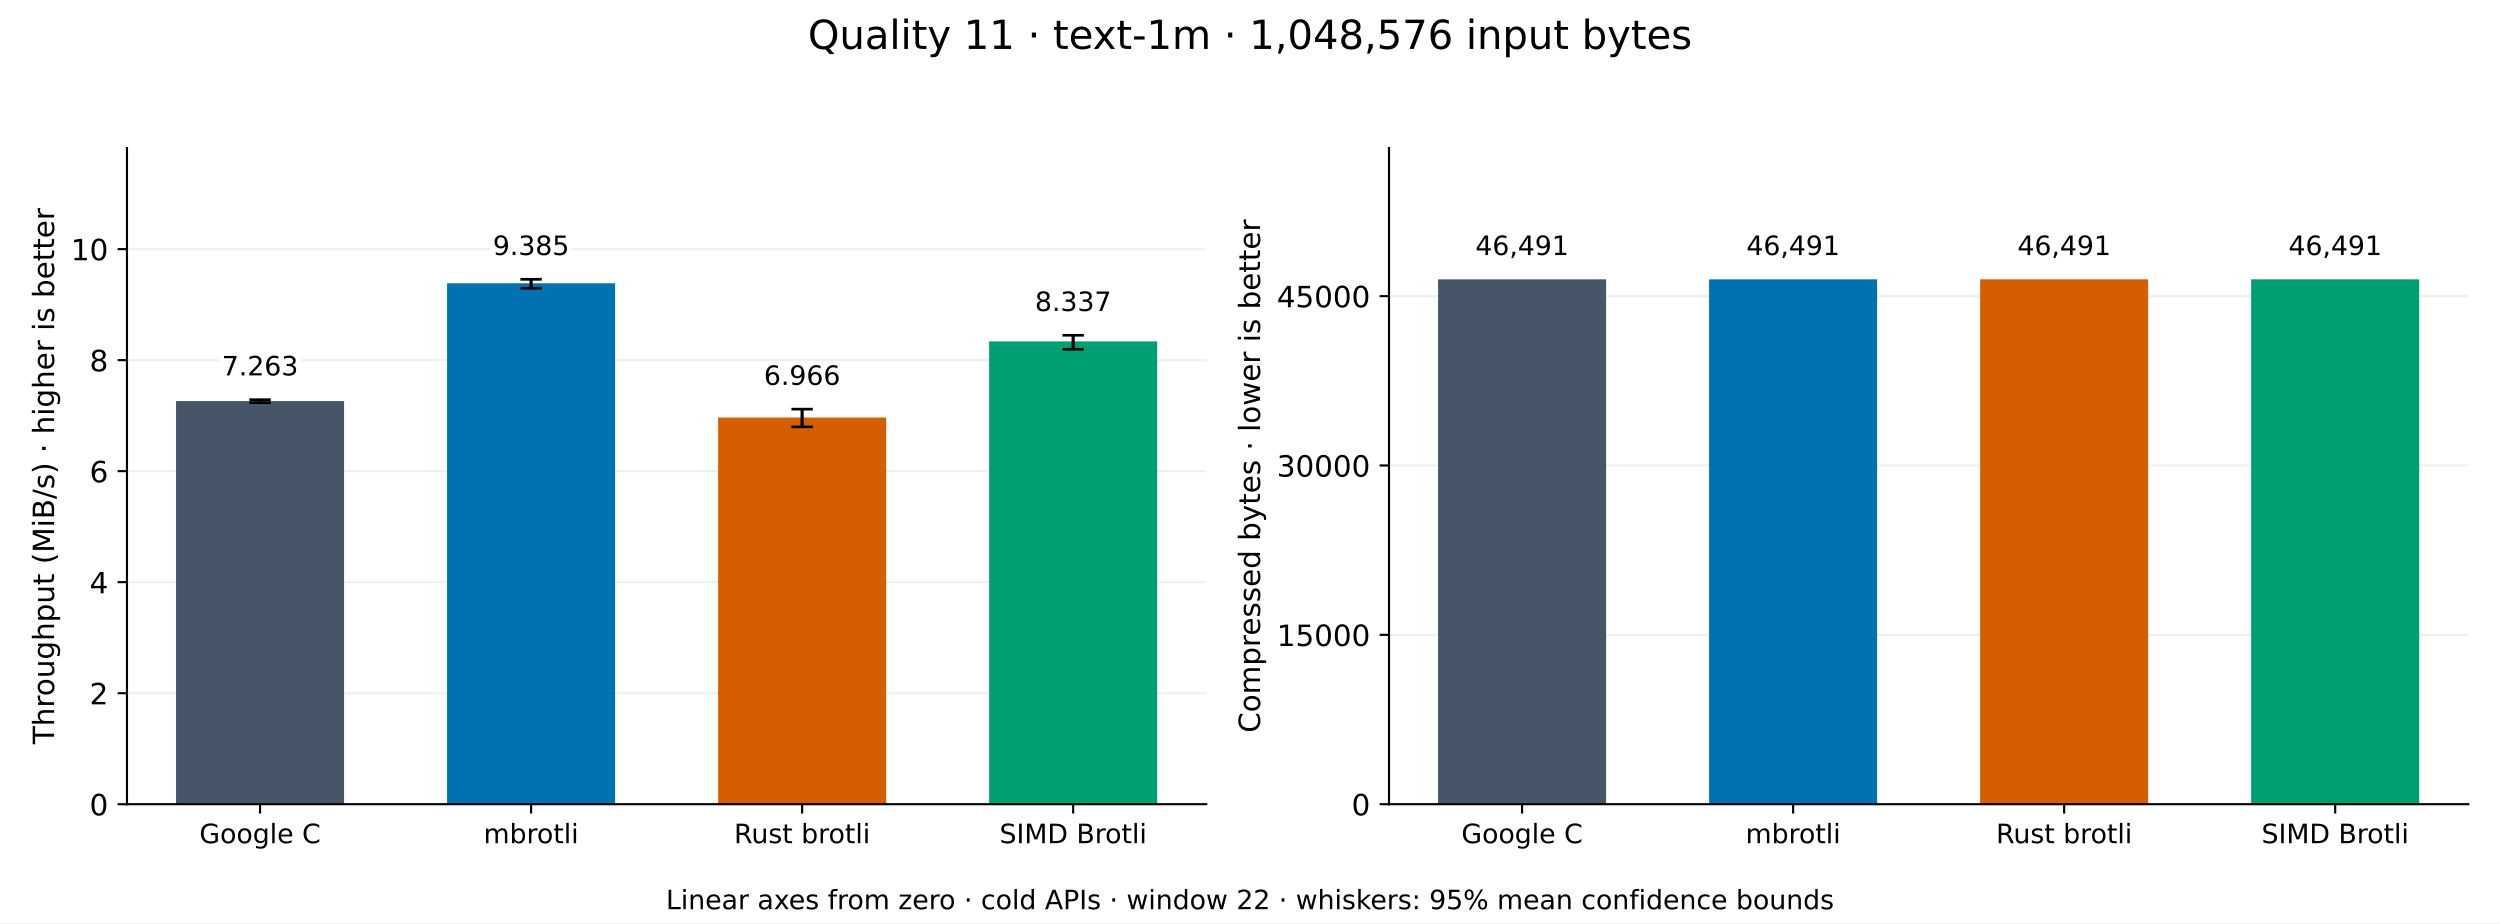
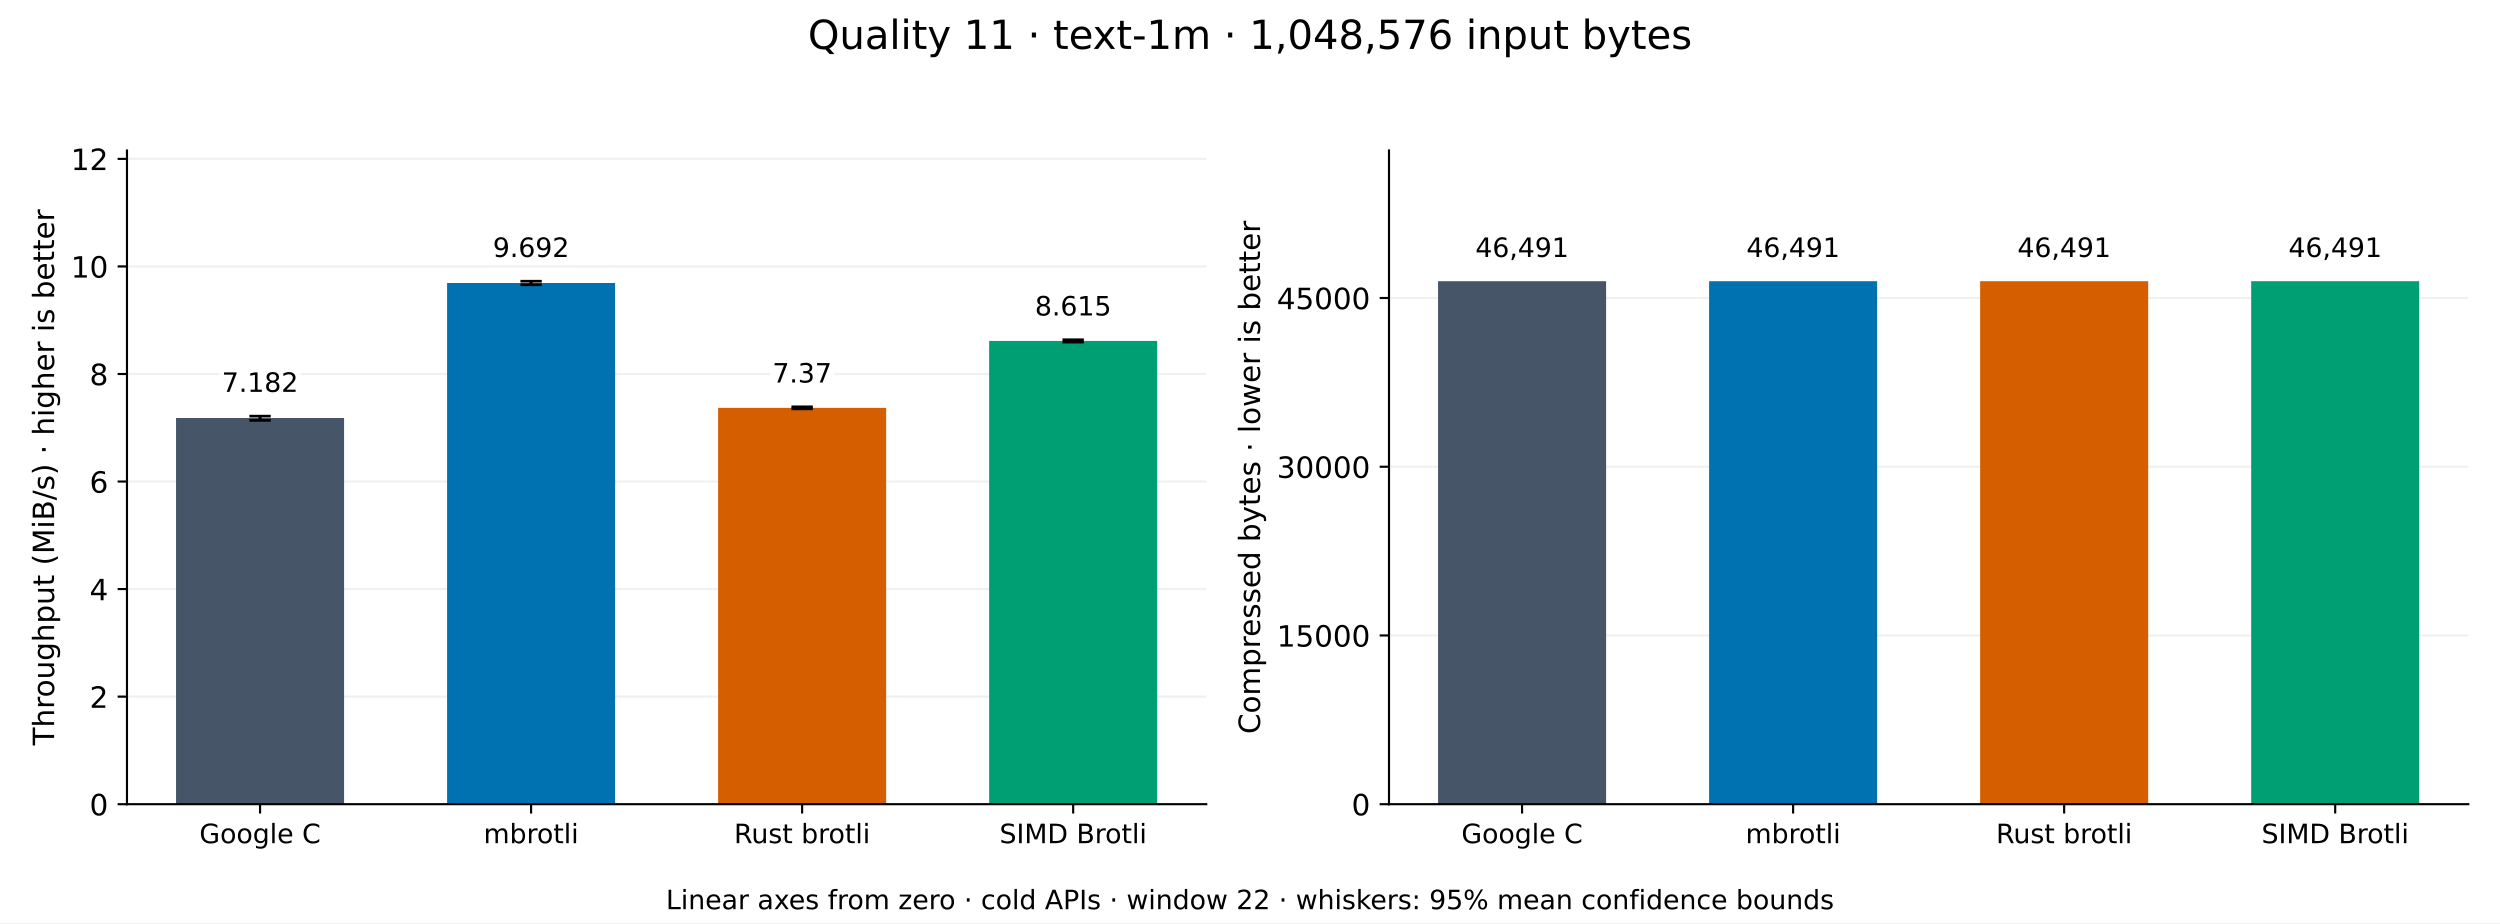
<svg xmlns="http://www.w3.org/2000/svg" xmlns:xlink="http://www.w3.org/1999/xlink" width="936pt" height="345.6pt" viewBox="0 0 936 345.6" version="1.1">
  <defs>
    <style type="text/css">*{stroke-linejoin: round; stroke-linecap: butt}</style>
  </defs>
  <g id="figure_1">
    <g id="patch_1">
      <path d="M 0 345.6 L 936 345.6 L 936 0 L 0 0 z " style="fill: #ffffff" />
    </g>
    <g id="axes_1">
      <g id="patch_2">
-         <path d="M 47.54 301.088 L 451.62 301.088 L 451.62 55.44 L 47.54 55.44 z " style="fill: #ffffff" />
+         <path d="M 47.54 301.088 L 451.62 301.088 L 451.62 56.345 L 47.54 56.345 z " style="fill: #ffffff" />
      </g>
      <g id="matplotlib.axis_1">
        <g id="xtick_1">
          <g id="line2d_1">
            <defs>
              <path id="m3d63aaa0ea" d="M 0 0 L 0 3.5 " style="stroke: #000000; stroke-width: 0.8" />
            </defs>
            <g>
              <use xlink:href="#m3d63aaa0ea" x="97.365" y="301.088" style="stroke: #000000; stroke-width: 0.8" />
            </g>
          </g>
          <g id="text_1">
            <text style="font-size: 10px; font-family: 'DejaVu Sans', 'Bitstream Vera Sans', 'Computer Modern Sans Serif', 'Lucida Grande', 'Verdana', 'Geneva', 'Lucid', 'Arial', 'Helvetica', 'Avant Garde', sans-serif; text-anchor: middle" x="97.365" y="315.686" transform="rotate(-0 97.36503 315.6864)">Google C</text>
          </g>
        </g>
        <g id="xtick_2">
          <g id="line2d_2">
            <g>
              <use xlink:href="#m3d63aaa0ea" x="198.842" y="301.088" style="stroke: #000000; stroke-width: 0.8" />
            </g>
          </g>
          <g id="text_2">
            <text style="font-size: 10px; font-family: 'DejaVu Sans', 'Bitstream Vera Sans', 'Computer Modern Sans Serif', 'Lucida Grande', 'Verdana', 'Geneva', 'Lucid', 'Arial', 'Helvetica', 'Avant Garde', sans-serif; text-anchor: middle" x="198.842" y="315.686" transform="rotate(-0 198.8417 315.6864)">mbrotli</text>
          </g>
        </g>
        <g id="xtick_3">
          <g id="line2d_3">
            <g>
              <use xlink:href="#m3d63aaa0ea" x="300.318" y="301.088" style="stroke: #000000; stroke-width: 0.8" />
            </g>
          </g>
          <g id="text_3">
            <text style="font-size: 10px; font-family: 'DejaVu Sans', 'Bitstream Vera Sans', 'Computer Modern Sans Serif', 'Lucida Grande', 'Verdana', 'Geneva', 'Lucid', 'Arial', 'Helvetica', 'Avant Garde', sans-serif; text-anchor: middle" x="300.318" y="315.686" transform="rotate(-0 300.3183 315.6864)">Rust brotli</text>
          </g>
        </g>
        <g id="xtick_4">
          <g id="line2d_4">
            <g>
              <use xlink:href="#m3d63aaa0ea" x="401.795" y="301.088" style="stroke: #000000; stroke-width: 0.8" />
            </g>
          </g>
          <g id="text_4">
            <text style="font-size: 10px; font-family: 'DejaVu Sans', 'Bitstream Vera Sans', 'Computer Modern Sans Serif', 'Lucida Grande', 'Verdana', 'Geneva', 'Lucid', 'Arial', 'Helvetica', 'Avant Garde', sans-serif; text-anchor: middle" x="401.795" y="315.686" transform="rotate(-0 401.795 315.6864)">SIMD Brotli</text>
          </g>
        </g>
      </g>
      <g id="matplotlib.axis_2">
        <g id="ytick_1">
          <g id="line2d_5">
-             <path d="M 47.54 301.088 L 451.62 301.088 " clip-path="url(#pf0a0c54159)" style="fill: none; stroke: #b0b0b0; stroke-opacity: 0.18; stroke-width: 0.8; stroke-linecap: square" />
+             <path d="M 47.54 301.088 L 451.62 301.088 " clip-path="url(#p3675e97974)" style="fill: none; stroke: #b0b0b0; stroke-opacity: 0.18; stroke-width: 0.8; stroke-linecap: square" />
          </g>
          <g id="line2d_6">
            <defs>
              <path id="mb6c034703b" d="M 0 0 L -3.5 0 " style="stroke: #000000; stroke-width: 0.8" />
            </defs>
            <g>
              <use xlink:href="#mb6c034703b" x="47.54" y="301.088" style="stroke: #000000; stroke-width: 0.8" />
            </g>
          </g>
          <g id="text_5">
            <text style="font-size: 11px; font-family: 'DejaVu Sans', 'Bitstream Vera Sans', 'Computer Modern Sans Serif', 'Lucida Grande', 'Verdana', 'Geneva', 'Lucid', 'Arial', 'Helvetica', 'Avant Garde', sans-serif; text-anchor: end" x="40.54" y="305.267" transform="rotate(-0 40.54 305.2671)">0</text>
          </g>
        </g>
        <g id="ytick_2">
          <g id="line2d_7">
-             <path d="M 47.54 259.524 L 451.62 259.524 " clip-path="url(#pf0a0c54159)" style="fill: none; stroke: #b0b0b0; stroke-opacity: 0.18; stroke-width: 0.8; stroke-linecap: square" />
+             <path d="M 47.54 260.821 L 451.62 260.821 " clip-path="url(#p3675e97974)" style="fill: none; stroke: #b0b0b0; stroke-opacity: 0.18; stroke-width: 0.8; stroke-linecap: square" />
          </g>
          <g id="line2d_8">
            <g>
-               <use xlink:href="#mb6c034703b" x="47.54" y="259.524" style="stroke: #000000; stroke-width: 0.8" />
+               <use xlink:href="#mb6c034703b" x="47.54" y="260.821" style="stroke: #000000; stroke-width: 0.8" />
            </g>
          </g>
          <g id="text_6">
-             <text style="font-size: 11px; font-family: 'DejaVu Sans', 'Bitstream Vera Sans', 'Computer Modern Sans Serif', 'Lucida Grande', 'Verdana', 'Geneva', 'Lucid', 'Arial', 'Helvetica', 'Avant Garde', sans-serif; text-anchor: end" x="40.54" y="263.703" transform="rotate(-0 40.54 263.7034)">2</text>
+             <text style="font-size: 11px; font-family: 'DejaVu Sans', 'Bitstream Vera Sans', 'Computer Modern Sans Serif', 'Lucida Grande', 'Verdana', 'Geneva', 'Lucid', 'Arial', 'Helvetica', 'Avant Garde', sans-serif; text-anchor: end" x="40.54" y="265" transform="rotate(-0 40.54 265.0001)">2</text>
          </g>
        </g>
        <g id="ytick_3">
          <g id="line2d_9">
-             <path d="M 47.54 217.961 L 451.62 217.961 " clip-path="url(#pf0a0c54159)" style="fill: none; stroke: #b0b0b0; stroke-opacity: 0.18; stroke-width: 0.8; stroke-linecap: square" />
+             <path d="M 47.54 220.554 L 451.62 220.554 " clip-path="url(#p3675e97974)" style="fill: none; stroke: #b0b0b0; stroke-opacity: 0.18; stroke-width: 0.8; stroke-linecap: square" />
          </g>
          <g id="line2d_10">
            <g>
-               <use xlink:href="#mb6c034703b" x="47.54" y="217.961" style="stroke: #000000; stroke-width: 0.8" />
+               <use xlink:href="#mb6c034703b" x="47.54" y="220.554" style="stroke: #000000; stroke-width: 0.8" />
            </g>
          </g>
          <g id="text_7">
-             <text style="font-size: 11px; font-family: 'DejaVu Sans', 'Bitstream Vera Sans', 'Computer Modern Sans Serif', 'Lucida Grande', 'Verdana', 'Geneva', 'Lucid', 'Arial', 'Helvetica', 'Avant Garde', sans-serif; text-anchor: end" x="40.54" y="222.14" transform="rotate(-0 40.54 222.1397)">4</text>
+             <text style="font-size: 11px; font-family: 'DejaVu Sans', 'Bitstream Vera Sans', 'Computer Modern Sans Serif', 'Lucida Grande', 'Verdana', 'Geneva', 'Lucid', 'Arial', 'Helvetica', 'Avant Garde', sans-serif; text-anchor: end" x="40.54" y="224.733" transform="rotate(-0 40.54 224.7331)">4</text>
          </g>
        </g>
        <g id="ytick_4">
          <g id="line2d_11">
-             <path d="M 47.54 176.397 L 451.62 176.397 " clip-path="url(#pf0a0c54159)" style="fill: none; stroke: #b0b0b0; stroke-opacity: 0.18; stroke-width: 0.8; stroke-linecap: square" />
+             <path d="M 47.54 180.287 L 451.62 180.287 " clip-path="url(#p3675e97974)" style="fill: none; stroke: #b0b0b0; stroke-opacity: 0.18; stroke-width: 0.8; stroke-linecap: square" />
          </g>
          <g id="line2d_12">
            <g>
-               <use xlink:href="#mb6c034703b" x="47.54" y="176.397" style="stroke: #000000; stroke-width: 0.8" />
+               <use xlink:href="#mb6c034703b" x="47.54" y="180.287" style="stroke: #000000; stroke-width: 0.8" />
            </g>
          </g>
          <g id="text_8">
-             <text style="font-size: 11px; font-family: 'DejaVu Sans', 'Bitstream Vera Sans', 'Computer Modern Sans Serif', 'Lucida Grande', 'Verdana', 'Geneva', 'Lucid', 'Arial', 'Helvetica', 'Avant Garde', sans-serif; text-anchor: end" x="40.54" y="180.576" transform="rotate(-0 40.54 180.576)">6</text>
+             <text style="font-size: 11px; font-family: 'DejaVu Sans', 'Bitstream Vera Sans', 'Computer Modern Sans Serif', 'Lucida Grande', 'Verdana', 'Geneva', 'Lucid', 'Arial', 'Helvetica', 'Avant Garde', sans-serif; text-anchor: end" x="40.54" y="184.466" transform="rotate(-0 40.54 184.466)">6</text>
          </g>
        </g>
        <g id="ytick_5">
          <g id="line2d_13">
-             <path d="M 47.54 134.833 L 451.62 134.833 " clip-path="url(#pf0a0c54159)" style="fill: none; stroke: #b0b0b0; stroke-opacity: 0.18; stroke-width: 0.8; stroke-linecap: square" />
+             <path d="M 47.54 140.02 L 451.62 140.02 " clip-path="url(#p3675e97974)" style="fill: none; stroke: #b0b0b0; stroke-opacity: 0.18; stroke-width: 0.8; stroke-linecap: square" />
          </g>
          <g id="line2d_14">
            <g>
-               <use xlink:href="#mb6c034703b" x="47.54" y="134.833" style="stroke: #000000; stroke-width: 0.8" />
+               <use xlink:href="#mb6c034703b" x="47.54" y="140.02" style="stroke: #000000; stroke-width: 0.8" />
            </g>
          </g>
          <g id="text_9">
-             <text style="font-size: 11px; font-family: 'DejaVu Sans', 'Bitstream Vera Sans', 'Computer Modern Sans Serif', 'Lucida Grande', 'Verdana', 'Geneva', 'Lucid', 'Arial', 'Helvetica', 'Avant Garde', sans-serif; text-anchor: end" x="40.54" y="139.012" transform="rotate(-0 40.54 139.0122)">8</text>
+             <text style="font-size: 11px; font-family: 'DejaVu Sans', 'Bitstream Vera Sans', 'Computer Modern Sans Serif', 'Lucida Grande', 'Verdana', 'Geneva', 'Lucid', 'Arial', 'Helvetica', 'Avant Garde', sans-serif; text-anchor: end" x="40.54" y="144.199" transform="rotate(-0 40.54 144.199)">8</text>
          </g>
        </g>
        <g id="ytick_6">
          <g id="line2d_15">
-             <path d="M 47.54 93.269 L 451.62 93.269 " clip-path="url(#pf0a0c54159)" style="fill: none; stroke: #b0b0b0; stroke-opacity: 0.18; stroke-width: 0.8; stroke-linecap: square" />
+             <path d="M 47.54 99.753 L 451.62 99.753 " clip-path="url(#p3675e97974)" style="fill: none; stroke: #b0b0b0; stroke-opacity: 0.18; stroke-width: 0.8; stroke-linecap: square" />
          </g>
          <g id="line2d_16">
            <g>
-               <use xlink:href="#mb6c034703b" x="47.54" y="93.269" style="stroke: #000000; stroke-width: 0.8" />
+               <use xlink:href="#mb6c034703b" x="47.54" y="99.753" style="stroke: #000000; stroke-width: 0.8" />
            </g>
          </g>
          <g id="text_10">
-             <text style="font-size: 11px; font-family: 'DejaVu Sans', 'Bitstream Vera Sans', 'Computer Modern Sans Serif', 'Lucida Grande', 'Verdana', 'Geneva', 'Lucid', 'Arial', 'Helvetica', 'Avant Garde', sans-serif; text-anchor: end" x="40.54" y="97.449" transform="rotate(-0 40.54 97.44852)">10</text>
-           </g>
-         </g>
-         <g id="text_11">
-           <text style="font-size: 11px; font-family: 'DejaVu Sans', 'Bitstream Vera Sans', 'Computer Modern Sans Serif', 'Lucida Grande', 'Verdana', 'Geneva', 'Lucid', 'Arial', 'Helvetica', 'Avant Garde', sans-serif; text-anchor: middle" x="20.255" y="178.264" transform="rotate(-90 20.25484 178.264)">Throughput (MiB/s) · higher is better</text>
+             <text style="font-size: 11px; font-family: 'DejaVu Sans', 'Bitstream Vera Sans', 'Computer Modern Sans Serif', 'Lucida Grande', 'Verdana', 'Geneva', 'Lucid', 'Arial', 'Helvetica', 'Avant Garde', sans-serif; text-anchor: end" x="40.54" y="103.932" transform="rotate(-0 40.54 103.9319)">10</text>
+           </g>
+         </g>
+         <g id="ytick_7">
+           <g id="line2d_17">
+             <path d="M 47.54 59.486 L 451.62 59.486 " clip-path="url(#p3675e97974)" style="fill: none; stroke: #b0b0b0; stroke-opacity: 0.18; stroke-width: 0.8; stroke-linecap: square" />
+           </g>
+           <g id="line2d_18">
+             <g>
+               <use xlink:href="#mb6c034703b" x="47.54" y="59.486" style="stroke: #000000; stroke-width: 0.8" />
+             </g>
+           </g>
+           <g id="text_11">
+             <text style="font-size: 11px; font-family: 'DejaVu Sans', 'Bitstream Vera Sans', 'Computer Modern Sans Serif', 'Lucida Grande', 'Verdana', 'Geneva', 'Lucid', 'Arial', 'Helvetica', 'Avant Garde', sans-serif; text-anchor: end" x="40.54" y="63.665" transform="rotate(-0 40.54 63.6649)">12</text>
+           </g>
+         </g>
+         <g id="text_12">
+           <text style="font-size: 11px; font-family: 'DejaVu Sans', 'Bitstream Vera Sans', 'Computer Modern Sans Serif', 'Lucida Grande', 'Verdana', 'Geneva', 'Lucid', 'Arial', 'Helvetica', 'Avant Garde', sans-serif; text-anchor: middle" x="20.255" y="178.716" transform="rotate(-90 20.25484 178.7164)">Throughput (MiB/s) · higher is better</text>
        </g>
      </g>
      <g id="patch_3">
-         <path d="M 65.907 301.088 L 128.823 301.088 L 128.823 150.15 L 65.907 150.15 z " clip-path="url(#pf0a0c54159)" style="fill: #475569" />
+         <path d="M 65.907 301.088 L 128.823 301.088 L 128.823 156.497 L 65.907 156.497 z " clip-path="url(#p3675e97974)" style="fill: #475569" />
      </g>
      <g id="patch_4">
-         <path d="M 167.384 301.088 L 230.299 301.088 L 230.299 106.049 L 167.384 106.049 z " clip-path="url(#pf0a0c54159)" style="fill: #0072b2" />
+         <path d="M 167.384 301.088 L 230.299 301.088 L 230.299 105.945 L 167.384 105.945 z " clip-path="url(#p3675e97974)" style="fill: #0072b2" />
      </g>
      <g id="patch_5">
-         <path d="M 268.861 301.088 L 331.776 301.088 L 331.776 156.324 L 268.861 156.324 z " clip-path="url(#pf0a0c54159)" style="fill: #d55e00" />
+         <path d="M 268.861 301.088 L 331.776 301.088 L 331.776 152.705 L 268.861 152.705 z " clip-path="url(#p3675e97974)" style="fill: #d55e00" />
      </g>
      <g id="patch_6">
-         <path d="M 370.337 301.088 L 433.253 301.088 L 433.253 127.83 L 370.337 127.83 z " clip-path="url(#pf0a0c54159)" style="fill: #009e73" />
+         <path d="M 370.337 301.088 L 433.253 301.088 L 433.253 127.634 L 370.337 127.634 z " clip-path="url(#p3675e97974)" style="fill: #009e73" />
      </g>
      <g id="LineCollection_1">
-         <path d="M 97.365 150.786 L 97.365 149.629 " clip-path="url(#pf0a0c54159)" style="fill: none; stroke: #000000; stroke-width: 1.2" />
-         <path d="M 198.842 107.927 L 198.842 104.57 " clip-path="url(#pf0a0c54159)" style="fill: none; stroke: #000000; stroke-width: 1.2" />
-         <path d="M 300.318 159.829 L 300.318 153.186 " clip-path="url(#pf0a0c54159)" style="fill: none; stroke: #000000; stroke-width: 1.2" />
-         <path d="M 401.795 130.765 L 401.795 125.529 " clip-path="url(#pf0a0c54159)" style="fill: none; stroke: #000000; stroke-width: 1.2" />
-       </g>
-       <g id="line2d_17">
+         <path d="M 97.365 157.391 L 97.365 155.803 " clip-path="url(#p3675e97974)" style="fill: none; stroke: #000000; stroke-width: 1.2" />
+         <path d="M 198.842 106.635 L 198.842 105.293 " clip-path="url(#p3675e97974)" style="fill: none; stroke: #000000; stroke-width: 1.2" />
+         <path d="M 300.318 153.082 L 300.318 152.311 " clip-path="url(#p3675e97974)" style="fill: none; stroke: #000000; stroke-width: 1.2" />
+         <path d="M 401.795 128.091 L 401.795 127.201 " clip-path="url(#p3675e97974)" style="fill: none; stroke: #000000; stroke-width: 1.2" />
+       </g>
+       <g id="line2d_19">
        <defs>
          <path id="ma4d3aa00d3" d="M 4 0 L -4 -0 " style="stroke: #000000" />
        </defs>
-         <g clip-path="url(#pf0a0c54159)">
-           <use xlink:href="#ma4d3aa00d3" x="97.365" y="150.786" style="fill: #1f77b4; stroke: #000000" />
-           <use xlink:href="#ma4d3aa00d3" x="198.842" y="107.927" style="fill: #1f77b4; stroke: #000000" />
-           <use xlink:href="#ma4d3aa00d3" x="300.318" y="159.829" style="fill: #1f77b4; stroke: #000000" />
-           <use xlink:href="#ma4d3aa00d3" x="401.795" y="130.765" style="fill: #1f77b4; stroke: #000000" />
-         </g>
-       </g>
-       <g id="line2d_18">
-         <g clip-path="url(#pf0a0c54159)">
-           <use xlink:href="#ma4d3aa00d3" x="97.365" y="149.629" style="fill: #1f77b4; stroke: #000000" />
-           <use xlink:href="#ma4d3aa00d3" x="198.842" y="104.57" style="fill: #1f77b4; stroke: #000000" />
-           <use xlink:href="#ma4d3aa00d3" x="300.318" y="153.186" style="fill: #1f77b4; stroke: #000000" />
-           <use xlink:href="#ma4d3aa00d3" x="401.795" y="125.529" style="fill: #1f77b4; stroke: #000000" />
+         <g clip-path="url(#p3675e97974)">
+           <use xlink:href="#ma4d3aa00d3" x="97.365" y="157.391" style="fill: #1f77b4; stroke: #000000" />
+           <use xlink:href="#ma4d3aa00d3" x="198.842" y="106.635" style="fill: #1f77b4; stroke: #000000" />
+           <use xlink:href="#ma4d3aa00d3" x="300.318" y="153.082" style="fill: #1f77b4; stroke: #000000" />
+           <use xlink:href="#ma4d3aa00d3" x="401.795" y="128.091" style="fill: #1f77b4; stroke: #000000" />
+         </g>
+       </g>
+       <g id="line2d_20">
+         <g clip-path="url(#p3675e97974)">
+           <use xlink:href="#ma4d3aa00d3" x="97.365" y="155.803" style="fill: #1f77b4; stroke: #000000" />
+           <use xlink:href="#ma4d3aa00d3" x="198.842" y="105.293" style="fill: #1f77b4; stroke: #000000" />
+           <use xlink:href="#ma4d3aa00d3" x="300.318" y="152.311" style="fill: #1f77b4; stroke: #000000" />
+           <use xlink:href="#ma4d3aa00d3" x="401.795" y="127.201" style="fill: #1f77b4; stroke: #000000" />
        </g>
      </g>
      <g id="patch_7">
-         <path d="M 47.54 301.088 L 47.54 55.44 " style="fill: none; stroke: #000000; stroke-width: 0.8; stroke-linejoin: miter; stroke-linecap: square" />
+         <path d="M 47.54 301.088 L 47.54 56.345 " style="fill: none; stroke: #000000; stroke-width: 0.8; stroke-linejoin: miter; stroke-linecap: square" />
      </g>
      <g id="patch_8">
        <path d="M 47.54 301.088 L 451.62 301.088 " style="fill: none; stroke: #000000; stroke-width: 0.8; stroke-linejoin: miter; stroke-linecap: square" />
      </g>
-       <g id="text_12">
+       <g id="text_13">
        <g id="patch_9">
-           <path d="M 82.051 143.629 L 112.679 143.629 L 112.679 131.951 L 82.051 131.951 z " style="fill: #ffffff; opacity: 0.9" />
-         </g>
-         <text style="font-size: 10px; font-family: 'DejaVu Sans', 'Bitstream Vera Sans', 'Computer Modern Sans Serif', 'Lucida Grande', 'Verdana', 'Geneva', 'Lucid', 'Arial', 'Helvetica', 'Avant Garde', sans-serif; text-anchor: middle" x="97.365" y="140.55" transform="rotate(-0 97.36503 140.5496)">7.263</text>
-       </g>
-       <g id="text_13">
+           <path d="M 82.051 149.803 L 112.679 149.803 L 112.679 138.124 L 82.051 138.124 z " style="fill: #ffffff; opacity: 0.9" />
+         </g>
+         <text style="font-size: 10px; font-family: 'DejaVu Sans', 'Bitstream Vera Sans', 'Computer Modern Sans Serif', 'Lucida Grande', 'Verdana', 'Geneva', 'Lucid', 'Arial', 'Helvetica', 'Avant Garde', sans-serif; text-anchor: middle" x="97.365" y="146.723" transform="rotate(-0 97.36503 146.7228)">7.182</text>
+       </g>
+       <g id="text_14">
        <g id="patch_10">
-           <path d="M 183.528 98.57 L 214.156 98.57 L 214.156 86.891 L 183.528 86.891 z " style="fill: #ffffff; opacity: 0.9" />
-         </g>
-         <text style="font-size: 10px; font-family: 'DejaVu Sans', 'Bitstream Vera Sans', 'Computer Modern Sans Serif', 'Lucida Grande', 'Verdana', 'Geneva', 'Lucid', 'Arial', 'Helvetica', 'Avant Garde', sans-serif; text-anchor: middle" x="198.842" y="95.49" transform="rotate(-0 198.8417 95.48991)">9.385</text>
-       </g>
-       <g id="text_14">
+           <path d="M 183.528 99.293 L 214.156 99.293 L 214.156 87.615 L 183.528 87.615 z " style="fill: #ffffff; opacity: 0.9" />
+         </g>
+         <text style="font-size: 10px; font-family: 'DejaVu Sans', 'Bitstream Vera Sans', 'Computer Modern Sans Serif', 'Lucida Grande', 'Verdana', 'Geneva', 'Lucid', 'Arial', 'Helvetica', 'Avant Garde', sans-serif; text-anchor: middle" x="198.842" y="96.214" transform="rotate(-0 198.8417 96.21377)">9.692</text>
+       </g>
+       <g id="text_15">
        <g id="patch_11">
-           <path d="M 285.004 147.186 L 315.632 147.186 L 315.632 135.508 L 285.004 135.508 z " style="fill: #ffffff; opacity: 0.9" />
-         </g>
-         <text style="font-size: 10px; font-family: 'DejaVu Sans', 'Bitstream Vera Sans', 'Computer Modern Sans Serif', 'Lucida Grande', 'Verdana', 'Geneva', 'Lucid', 'Arial', 'Helvetica', 'Avant Garde', sans-serif; text-anchor: middle" x="300.318" y="144.106" transform="rotate(-0 300.3183 144.106)">6.966</text>
-       </g>
-       <g id="text_15">
+           <path d="M 288.186 146.311 L 312.451 146.311 L 312.451 134.633 L 288.186 134.633 z " style="fill: #ffffff; opacity: 0.9" />
+         </g>
+         <text style="font-size: 10px; font-family: 'DejaVu Sans', 'Bitstream Vera Sans', 'Computer Modern Sans Serif', 'Lucida Grande', 'Verdana', 'Geneva', 'Lucid', 'Arial', 'Helvetica', 'Avant Garde', sans-serif; text-anchor: middle" x="300.318" y="143.231" transform="rotate(-0 300.3183 143.231)">7.37</text>
+       </g>
+       <g id="text_16">
        <g id="patch_12">
-           <path d="M 386.481 119.529 L 417.109 119.529 L 417.109 107.851 L 386.481 107.851 z " style="fill: #ffffff; opacity: 0.9" />
-         </g>
-         <text style="font-size: 10px; font-family: 'DejaVu Sans', 'Bitstream Vera Sans', 'Computer Modern Sans Serif', 'Lucida Grande', 'Verdana', 'Geneva', 'Lucid', 'Arial', 'Helvetica', 'Avant Garde', sans-serif; text-anchor: middle" x="401.795" y="116.449" transform="rotate(-0 401.795 116.4492)">8.337</text>
+           <path d="M 386.481 121.201 L 417.109 121.201 L 417.109 109.523 L 386.481 109.523 z " style="fill: #ffffff; opacity: 0.9" />
+         </g>
+         <text style="font-size: 10px; font-family: 'DejaVu Sans', 'Bitstream Vera Sans', 'Computer Modern Sans Serif', 'Lucida Grande', 'Verdana', 'Geneva', 'Lucid', 'Arial', 'Helvetica', 'Avant Garde', sans-serif; text-anchor: middle" x="401.795" y="118.121" transform="rotate(-0 401.795 118.1213)">8.615</text>
      </g>
    </g>
    <g id="axes_2">
      <g id="patch_13">
-         <path d="M 520.04 301.088 L 924.12 301.088 L 924.12 55.44 L 520.04 55.44 z " style="fill: #ffffff" />
+         <path d="M 520.04 301.088 L 924.12 301.088 L 924.12 56.345 L 520.04 56.345 z " style="fill: #ffffff" />
      </g>
      <g id="matplotlib.axis_3">
        <g id="xtick_5">
-           <g id="line2d_19">
+           <g id="line2d_21">
            <g>
              <use xlink:href="#m3d63aaa0ea" x="569.865" y="301.088" style="stroke: #000000; stroke-width: 0.8" />
            </g>
          </g>
-           <g id="text_16">
+           <g id="text_17">
            <text style="font-size: 10px; font-family: 'DejaVu Sans', 'Bitstream Vera Sans', 'Computer Modern Sans Serif', 'Lucida Grande', 'Verdana', 'Geneva', 'Lucid', 'Arial', 'Helvetica', 'Avant Garde', sans-serif; text-anchor: middle" x="569.865" y="315.686" transform="rotate(-0 569.865 315.6864)">Google C</text>
          </g>
        </g>
        <g id="xtick_6">
-           <g id="line2d_20">
+           <g id="line2d_22">
            <g>
              <use xlink:href="#m3d63aaa0ea" x="671.342" y="301.088" style="stroke: #000000; stroke-width: 0.8" />
            </g>
          </g>
-           <g id="text_17">
+           <g id="text_18">
            <text style="font-size: 10px; font-family: 'DejaVu Sans', 'Bitstream Vera Sans', 'Computer Modern Sans Serif', 'Lucida Grande', 'Verdana', 'Geneva', 'Lucid', 'Arial', 'Helvetica', 'Avant Garde', sans-serif; text-anchor: middle" x="671.342" y="315.686" transform="rotate(-0 671.3417 315.6864)">mbrotli</text>
          </g>
        </g>
        <g id="xtick_7">
-           <g id="line2d_21">
+           <g id="line2d_23">
            <g>
              <use xlink:href="#m3d63aaa0ea" x="772.818" y="301.088" style="stroke: #000000; stroke-width: 0.8" />
            </g>
          </g>
-           <g id="text_18">
+           <g id="text_19">
            <text style="font-size: 10px; font-family: 'DejaVu Sans', 'Bitstream Vera Sans', 'Computer Modern Sans Serif', 'Lucida Grande', 'Verdana', 'Geneva', 'Lucid', 'Arial', 'Helvetica', 'Avant Garde', sans-serif; text-anchor: middle" x="772.818" y="315.686" transform="rotate(-0 772.8183 315.6864)">Rust brotli</text>
          </g>
        </g>
        <g id="xtick_8">
-           <g id="line2d_22">
+           <g id="line2d_24">
            <g>
              <use xlink:href="#m3d63aaa0ea" x="874.295" y="301.088" style="stroke: #000000; stroke-width: 0.8" />
            </g>
          </g>
-           <g id="text_19">
+           <g id="text_20">
            <text style="font-size: 10px; font-family: 'DejaVu Sans', 'Bitstream Vera Sans', 'Computer Modern Sans Serif', 'Lucida Grande', 'Verdana', 'Geneva', 'Lucid', 'Arial', 'Helvetica', 'Avant Garde', sans-serif; text-anchor: middle" x="874.295" y="315.686" transform="rotate(-0 874.295 315.6864)">SIMD Brotli</text>
          </g>
        </g>
      </g>
      <g id="matplotlib.axis_4">
-         <g id="ytick_7">
-           <g id="line2d_23">
-             <path d="M 520.04 301.088 L 924.12 301.088 " clip-path="url(#p491dce9776)" style="fill: none; stroke: #b0b0b0; stroke-opacity: 0.18; stroke-width: 0.8; stroke-linecap: square" />
-           </g>
-           <g id="line2d_24">
-             <g>
-               <use xlink:href="#mb6c034703b" x="520.04" y="301.088" style="stroke: #000000; stroke-width: 0.8" />
-             </g>
-           </g>
-           <g id="text_20">
-             <text style="font-size: 11px; font-family: 'DejaVu Sans', 'Bitstream Vera Sans', 'Computer Modern Sans Serif', 'Lucida Grande', 'Verdana', 'Geneva', 'Lucid', 'Arial', 'Helvetica', 'Avant Garde', sans-serif; text-anchor: end" x="513.04" y="305.267" transform="rotate(-0 513.04 305.2671)">0</text>
-           </g>
-         </g>
        <g id="ytick_8">
          <g id="line2d_25">
-             <path d="M 520.04 237.683 L 924.12 237.683 " clip-path="url(#p491dce9776)" style="fill: none; stroke: #b0b0b0; stroke-opacity: 0.18; stroke-width: 0.8; stroke-linecap: square" />
+             <path d="M 520.04 301.088 L 924.12 301.088 " clip-path="url(#pf033bf64ae)" style="fill: none; stroke: #b0b0b0; stroke-opacity: 0.18; stroke-width: 0.8; stroke-linecap: square" />
          </g>
          <g id="line2d_26">
            <g>
-               <use xlink:href="#mb6c034703b" x="520.04" y="237.683" style="stroke: #000000; stroke-width: 0.8" />
+               <use xlink:href="#mb6c034703b" x="520.04" y="301.088" style="stroke: #000000; stroke-width: 0.8" />
            </g>
          </g>
          <g id="text_21">
-             <text style="font-size: 11px; font-family: 'DejaVu Sans', 'Bitstream Vera Sans', 'Computer Modern Sans Serif', 'Lucida Grande', 'Verdana', 'Geneva', 'Lucid', 'Arial', 'Helvetica', 'Avant Garde', sans-serif; text-anchor: end" x="513.04" y="241.862" transform="rotate(-0 513.04 241.8618)">15000</text>
+             <text style="font-size: 11px; font-family: 'DejaVu Sans', 'Bitstream Vera Sans', 'Computer Modern Sans Serif', 'Lucida Grande', 'Verdana', 'Geneva', 'Lucid', 'Arial', 'Helvetica', 'Avant Garde', sans-serif; text-anchor: end" x="513.04" y="305.267" transform="rotate(-0 513.04 305.2671)">0</text>
          </g>
        </g>
        <g id="ytick_9">
          <g id="line2d_27">
-             <path d="M 520.04 174.277 L 924.12 174.277 " clip-path="url(#p491dce9776)" style="fill: none; stroke: #b0b0b0; stroke-opacity: 0.18; stroke-width: 0.8; stroke-linecap: square" />
+             <path d="M 520.04 237.916 L 924.12 237.916 " clip-path="url(#pf033bf64ae)" style="fill: none; stroke: #b0b0b0; stroke-opacity: 0.18; stroke-width: 0.8; stroke-linecap: square" />
          </g>
          <g id="line2d_28">
            <g>
-               <use xlink:href="#mb6c034703b" x="520.04" y="174.277" style="stroke: #000000; stroke-width: 0.8" />
+               <use xlink:href="#mb6c034703b" x="520.04" y="237.916" style="stroke: #000000; stroke-width: 0.8" />
            </g>
          </g>
          <g id="text_22">
-             <text style="font-size: 11px; font-family: 'DejaVu Sans', 'Bitstream Vera Sans', 'Computer Modern Sans Serif', 'Lucida Grande', 'Verdana', 'Geneva', 'Lucid', 'Arial', 'Helvetica', 'Avant Garde', sans-serif; text-anchor: end" x="513.04" y="178.457" transform="rotate(-0 513.04 178.4565)">30000</text>
+             <text style="font-size: 11px; font-family: 'DejaVu Sans', 'Bitstream Vera Sans', 'Computer Modern Sans Serif', 'Lucida Grande', 'Verdana', 'Geneva', 'Lucid', 'Arial', 'Helvetica', 'Avant Garde', sans-serif; text-anchor: end" x="513.04" y="242.095" transform="rotate(-0 513.04 242.0954)">15000</text>
          </g>
        </g>
        <g id="ytick_10">
          <g id="line2d_29">
-             <path d="M 520.04 110.872 L 924.12 110.872 " clip-path="url(#p491dce9776)" style="fill: none; stroke: #b0b0b0; stroke-opacity: 0.18; stroke-width: 0.8; stroke-linecap: square" />
+             <path d="M 520.04 174.744 L 924.12 174.744 " clip-path="url(#pf033bf64ae)" style="fill: none; stroke: #b0b0b0; stroke-opacity: 0.18; stroke-width: 0.8; stroke-linecap: square" />
          </g>
          <g id="line2d_30">
            <g>
-               <use xlink:href="#mb6c034703b" x="520.04" y="110.872" style="stroke: #000000; stroke-width: 0.8" />
+               <use xlink:href="#mb6c034703b" x="520.04" y="174.744" style="stroke: #000000; stroke-width: 0.8" />
            </g>
          </g>
          <g id="text_23">
-             <text style="font-size: 11px; font-family: 'DejaVu Sans', 'Bitstream Vera Sans', 'Computer Modern Sans Serif', 'Lucida Grande', 'Verdana', 'Geneva', 'Lucid', 'Arial', 'Helvetica', 'Avant Garde', sans-serif; text-anchor: end" x="513.04" y="115.051" transform="rotate(-0 513.04 115.0512)">45000</text>
-           </g>
-         </g>
-         <g id="text_24">
-           <text style="font-size: 11px; font-family: 'DejaVu Sans', 'Bitstream Vera Sans', 'Computer Modern Sans Serif', 'Lucida Grande', 'Verdana', 'Geneva', 'Lucid', 'Arial', 'Helvetica', 'Avant Garde', sans-serif; text-anchor: middle" x="471.759" y="178.264" transform="rotate(-90 471.7586 178.264)">Compressed bytes · lower is better</text>
+             <text style="font-size: 11px; font-family: 'DejaVu Sans', 'Bitstream Vera Sans', 'Computer Modern Sans Serif', 'Lucida Grande', 'Verdana', 'Geneva', 'Lucid', 'Arial', 'Helvetica', 'Avant Garde', sans-serif; text-anchor: end" x="513.04" y="178.924" transform="rotate(-0 513.04 178.9236)">30000</text>
+           </g>
+         </g>
+         <g id="ytick_11">
+           <g id="line2d_31">
+             <path d="M 520.04 111.573 L 924.12 111.573 " clip-path="url(#pf033bf64ae)" style="fill: none; stroke: #b0b0b0; stroke-opacity: 0.18; stroke-width: 0.8; stroke-linecap: square" />
+           </g>
+           <g id="line2d_32">
+             <g>
+               <use xlink:href="#mb6c034703b" x="520.04" y="111.573" style="stroke: #000000; stroke-width: 0.8" />
+             </g>
+           </g>
+           <g id="text_24">
+             <text style="font-size: 11px; font-family: 'DejaVu Sans', 'Bitstream Vera Sans', 'Computer Modern Sans Serif', 'Lucida Grande', 'Verdana', 'Geneva', 'Lucid', 'Arial', 'Helvetica', 'Avant Garde', sans-serif; text-anchor: end" x="513.04" y="115.752" transform="rotate(-0 513.04 115.7519)">45000</text>
+           </g>
+         </g>
+         <g id="text_25">
+           <text style="font-size: 11px; font-family: 'DejaVu Sans', 'Bitstream Vera Sans', 'Computer Modern Sans Serif', 'Lucida Grande', 'Verdana', 'Geneva', 'Lucid', 'Arial', 'Helvetica', 'Avant Garde', sans-serif; text-anchor: middle" x="471.759" y="178.716" transform="rotate(-90 471.7586 178.7164)">Compressed bytes · lower is better</text>
        </g>
      </g>
      <g id="patch_14">
-         <path d="M 538.407 301.088 L 601.323 301.088 L 601.323 104.57 L 538.407 104.57 z " clip-path="url(#p491dce9776)" style="fill: #475569" />
+         <path d="M 538.407 301.088 L 601.323 301.088 L 601.323 105.293 L 538.407 105.293 z " clip-path="url(#pf033bf64ae)" style="fill: #475569" />
      </g>
      <g id="patch_15">
-         <path d="M 639.884 301.088 L 702.799 301.088 L 702.799 104.57 L 639.884 104.57 z " clip-path="url(#p491dce9776)" style="fill: #0072b2" />
+         <path d="M 639.884 301.088 L 702.799 301.088 L 702.799 105.293 L 639.884 105.293 z " clip-path="url(#pf033bf64ae)" style="fill: #0072b2" />
      </g>
      <g id="patch_16">
-         <path d="M 741.361 301.088 L 804.276 301.088 L 804.276 104.57 L 741.361 104.57 z " clip-path="url(#p491dce9776)" style="fill: #d55e00" />
+         <path d="M 741.361 301.088 L 804.276 301.088 L 804.276 105.293 L 741.361 105.293 z " clip-path="url(#pf033bf64ae)" style="fill: #d55e00" />
      </g>
      <g id="patch_17">
-         <path d="M 842.837 301.088 L 905.753 301.088 L 905.753 104.57 L 842.837 104.57 z " clip-path="url(#p491dce9776)" style="fill: #009e73" />
+         <path d="M 842.837 301.088 L 905.753 301.088 L 905.753 105.293 L 842.837 105.293 z " clip-path="url(#pf033bf64ae)" style="fill: #009e73" />
      </g>
      <g id="patch_18">
-         <path d="M 520.04 301.088 L 520.04 55.44 " style="fill: none; stroke: #000000; stroke-width: 0.8; stroke-linejoin: miter; stroke-linecap: square" />
+         <path d="M 520.04 301.088 L 520.04 56.345 " style="fill: none; stroke: #000000; stroke-width: 0.8; stroke-linejoin: miter; stroke-linecap: square" />
      </g>
      <g id="patch_19">
        <path d="M 520.04 301.088 L 924.12 301.088 " style="fill: none; stroke: #000000; stroke-width: 0.8; stroke-linejoin: miter; stroke-linecap: square" />
      </g>
-       <g id="text_25">
+       <g id="text_26">
        <g id="patch_20">
-           <path d="M 551.37 98.57 L 588.36 98.57 L 588.36 86.891 L 551.37 86.891 z " style="fill: #ffffff; opacity: 0.9" />
-         </g>
-         <text style="font-size: 10px; font-family: 'DejaVu Sans', 'Bitstream Vera Sans', 'Computer Modern Sans Serif', 'Lucida Grande', 'Verdana', 'Geneva', 'Lucid', 'Arial', 'Helvetica', 'Avant Garde', sans-serif; text-anchor: middle" x="569.865" y="95.49" transform="rotate(-0 569.865 95.48991)">46,491</text>
-       </g>
-       <g id="text_26">
+           <path d="M 551.37 99.293 L 588.36 99.293 L 588.36 87.615 L 551.37 87.615 z " style="fill: #ffffff; opacity: 0.9" />
+         </g>
+         <text style="font-size: 10px; font-family: 'DejaVu Sans', 'Bitstream Vera Sans', 'Computer Modern Sans Serif', 'Lucida Grande', 'Verdana', 'Geneva', 'Lucid', 'Arial', 'Helvetica', 'Avant Garde', sans-serif; text-anchor: middle" x="569.865" y="96.214" transform="rotate(-0 569.865 96.21377)">46,491</text>
+       </g>
+       <g id="text_27">
        <g id="patch_21">
-           <path d="M 652.846 98.57 L 689.837 98.57 L 689.837 86.891 L 652.846 86.891 z " style="fill: #ffffff; opacity: 0.9" />
-         </g>
-         <text style="font-size: 10px; font-family: 'DejaVu Sans', 'Bitstream Vera Sans', 'Computer Modern Sans Serif', 'Lucida Grande', 'Verdana', 'Geneva', 'Lucid', 'Arial', 'Helvetica', 'Avant Garde', sans-serif; text-anchor: middle" x="671.342" y="95.49" transform="rotate(-0 671.3417 95.48991)">46,491</text>
-       </g>
-       <g id="text_27">
+           <path d="M 652.846 99.293 L 689.837 99.293 L 689.837 87.615 L 652.846 87.615 z " style="fill: #ffffff; opacity: 0.9" />
+         </g>
+         <text style="font-size: 10px; font-family: 'DejaVu Sans', 'Bitstream Vera Sans', 'Computer Modern Sans Serif', 'Lucida Grande', 'Verdana', 'Geneva', 'Lucid', 'Arial', 'Helvetica', 'Avant Garde', sans-serif; text-anchor: middle" x="671.342" y="96.214" transform="rotate(-0 671.3417 96.21377)">46,491</text>
+       </g>
+       <g id="text_28">
        <g id="patch_22">
-           <path d="M 754.323 98.57 L 791.314 98.57 L 791.314 86.891 L 754.323 86.891 z " style="fill: #ffffff; opacity: 0.9" />
-         </g>
-         <text style="font-size: 10px; font-family: 'DejaVu Sans', 'Bitstream Vera Sans', 'Computer Modern Sans Serif', 'Lucida Grande', 'Verdana', 'Geneva', 'Lucid', 'Arial', 'Helvetica', 'Avant Garde', sans-serif; text-anchor: middle" x="772.818" y="95.49" transform="rotate(-0 772.8183 95.48991)">46,491</text>
-       </g>
-       <g id="text_28">
+           <path d="M 754.323 99.293 L 791.314 99.293 L 791.314 87.615 L 754.323 87.615 z " style="fill: #ffffff; opacity: 0.9" />
+         </g>
+         <text style="font-size: 10px; font-family: 'DejaVu Sans', 'Bitstream Vera Sans', 'Computer Modern Sans Serif', 'Lucida Grande', 'Verdana', 'Geneva', 'Lucid', 'Arial', 'Helvetica', 'Avant Garde', sans-serif; text-anchor: middle" x="772.818" y="96.214" transform="rotate(-0 772.8183 96.21377)">46,491</text>
+       </g>
+       <g id="text_29">
        <g id="patch_23">
-           <path d="M 855.8 98.57 L 892.79 98.57 L 892.79 86.891 L 855.8 86.891 z " style="fill: #ffffff; opacity: 0.9" />
-         </g>
-         <text style="font-size: 10px; font-family: 'DejaVu Sans', 'Bitstream Vera Sans', 'Computer Modern Sans Serif', 'Lucida Grande', 'Verdana', 'Geneva', 'Lucid', 'Arial', 'Helvetica', 'Avant Garde', sans-serif; text-anchor: middle" x="874.295" y="95.49" transform="rotate(-0 874.295 95.48991)">46,491</text>
-       </g>
-     </g>
-     <g id="text_29">
+           <path d="M 855.8 99.293 L 892.79 99.293 L 892.79 87.615 L 855.8 87.615 z " style="fill: #ffffff; opacity: 0.9" />
+         </g>
+         <text style="font-size: 10px; font-family: 'DejaVu Sans', 'Bitstream Vera Sans', 'Computer Modern Sans Serif', 'Lucida Grande', 'Verdana', 'Geneva', 'Lucid', 'Arial', 'Helvetica', 'Avant Garde', sans-serif; text-anchor: middle" x="874.295" y="96.214" transform="rotate(-0 874.295 96.21377)">46,491</text>
+       </g>
+     </g>
+     <g id="text_30">
      <text style="font-size: 15px; font-family: 'DejaVu Sans', 'Bitstream Vera Sans', 'Computer Modern Sans Serif', 'Lucida Grande', 'Verdana', 'Geneva', 'Lucid', 'Arial', 'Helvetica', 'Avant Garde', sans-serif; text-anchor: middle" x="468" y="18.31" transform="rotate(-0 468 18.30966)">Quality 11 · text-1m · 1,048,576 input bytes</text>
    </g>
-     <g id="text_30">
+     <g id="text_31">
      <text style="font-size: 10px; font-family: 'DejaVu Sans', 'Bitstream Vera Sans', 'Computer Modern Sans Serif', 'Lucida Grande', 'Verdana', 'Geneva', 'Lucid', 'Arial', 'Helvetica', 'Avant Garde', sans-serif; text-anchor: middle" x="468" y="340.416" transform="rotate(-0 468 340.416)">Linear axes from zero · cold APIs · window 22 · whiskers: 95% mean confidence bounds</text>
    </g>
  </g>
  <defs>
-     <clipPath id="pf0a0c54159">
-       <rect x="47.54" y="55.44" width="404.08" height="245.648" />
+     <clipPath id="p3675e97974">
+       <rect x="47.54" y="56.345" width="404.08" height="244.743" />
    </clipPath>
-     <clipPath id="p491dce9776">
-       <rect x="520.04" y="55.44" width="404.08" height="245.648" />
+     <clipPath id="pf033bf64ae">
+       <rect x="520.04" y="56.345" width="404.08" height="244.743" />
    </clipPath>
  </defs>
</svg>
